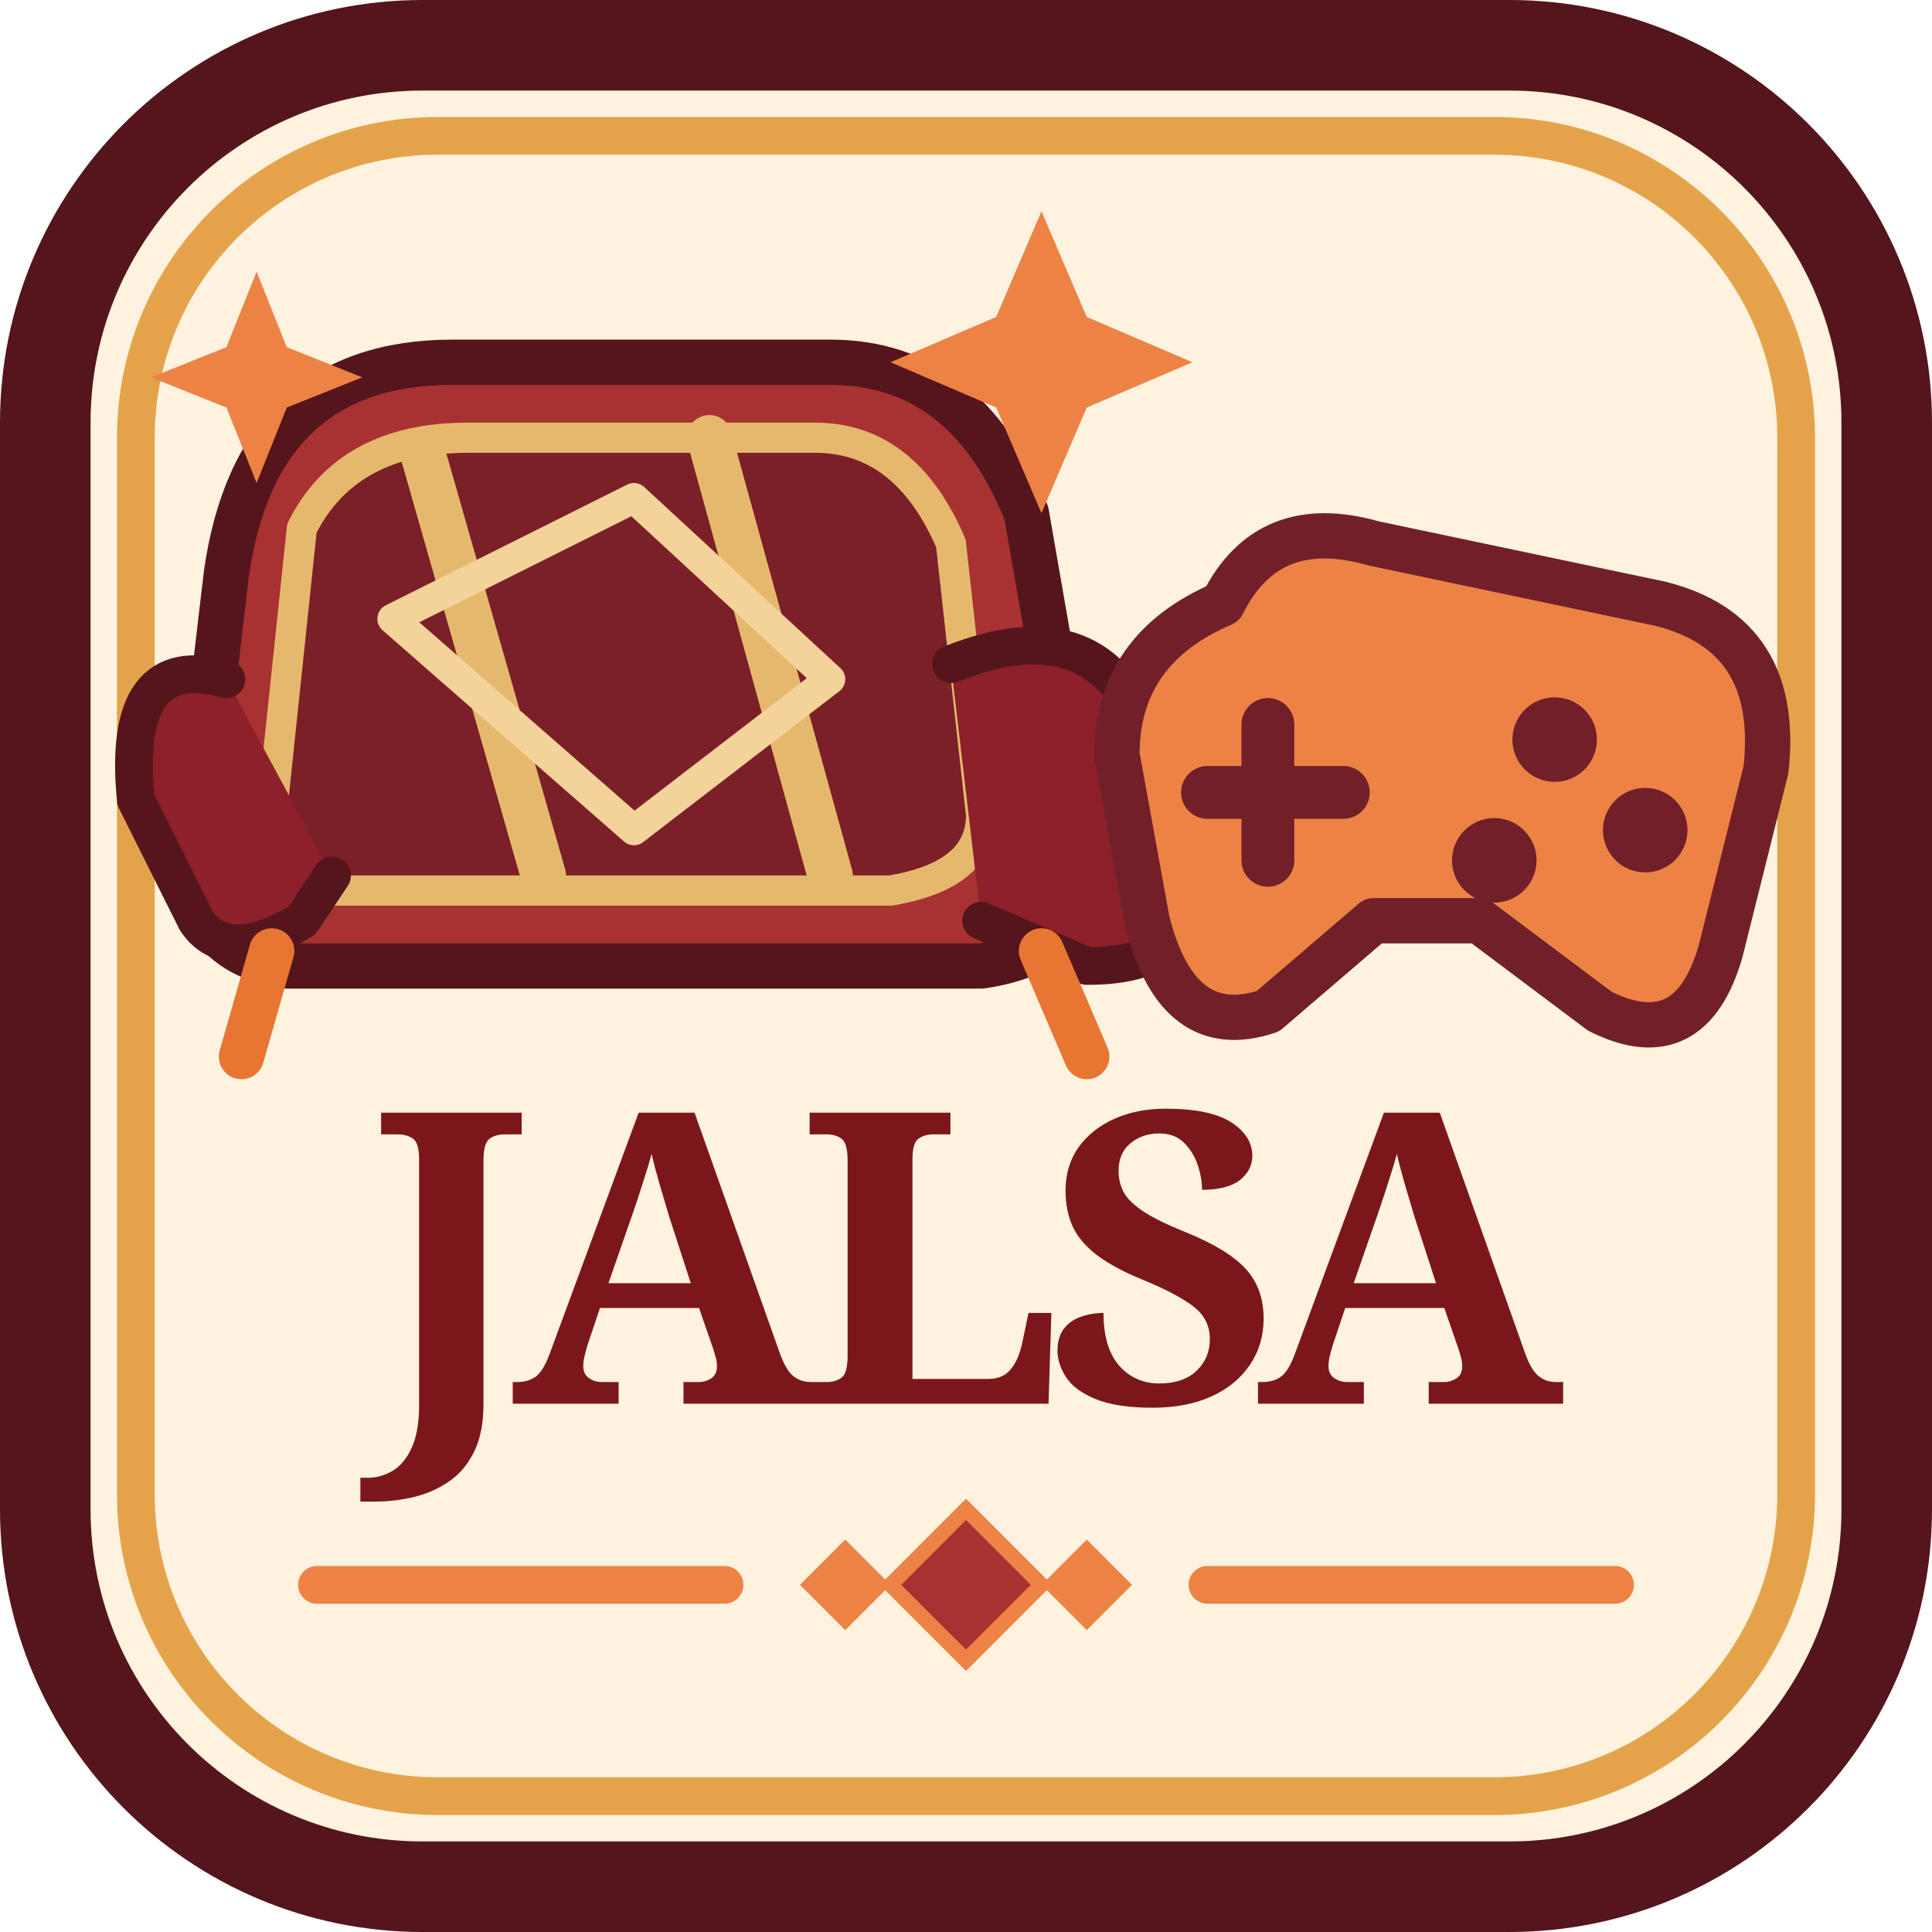
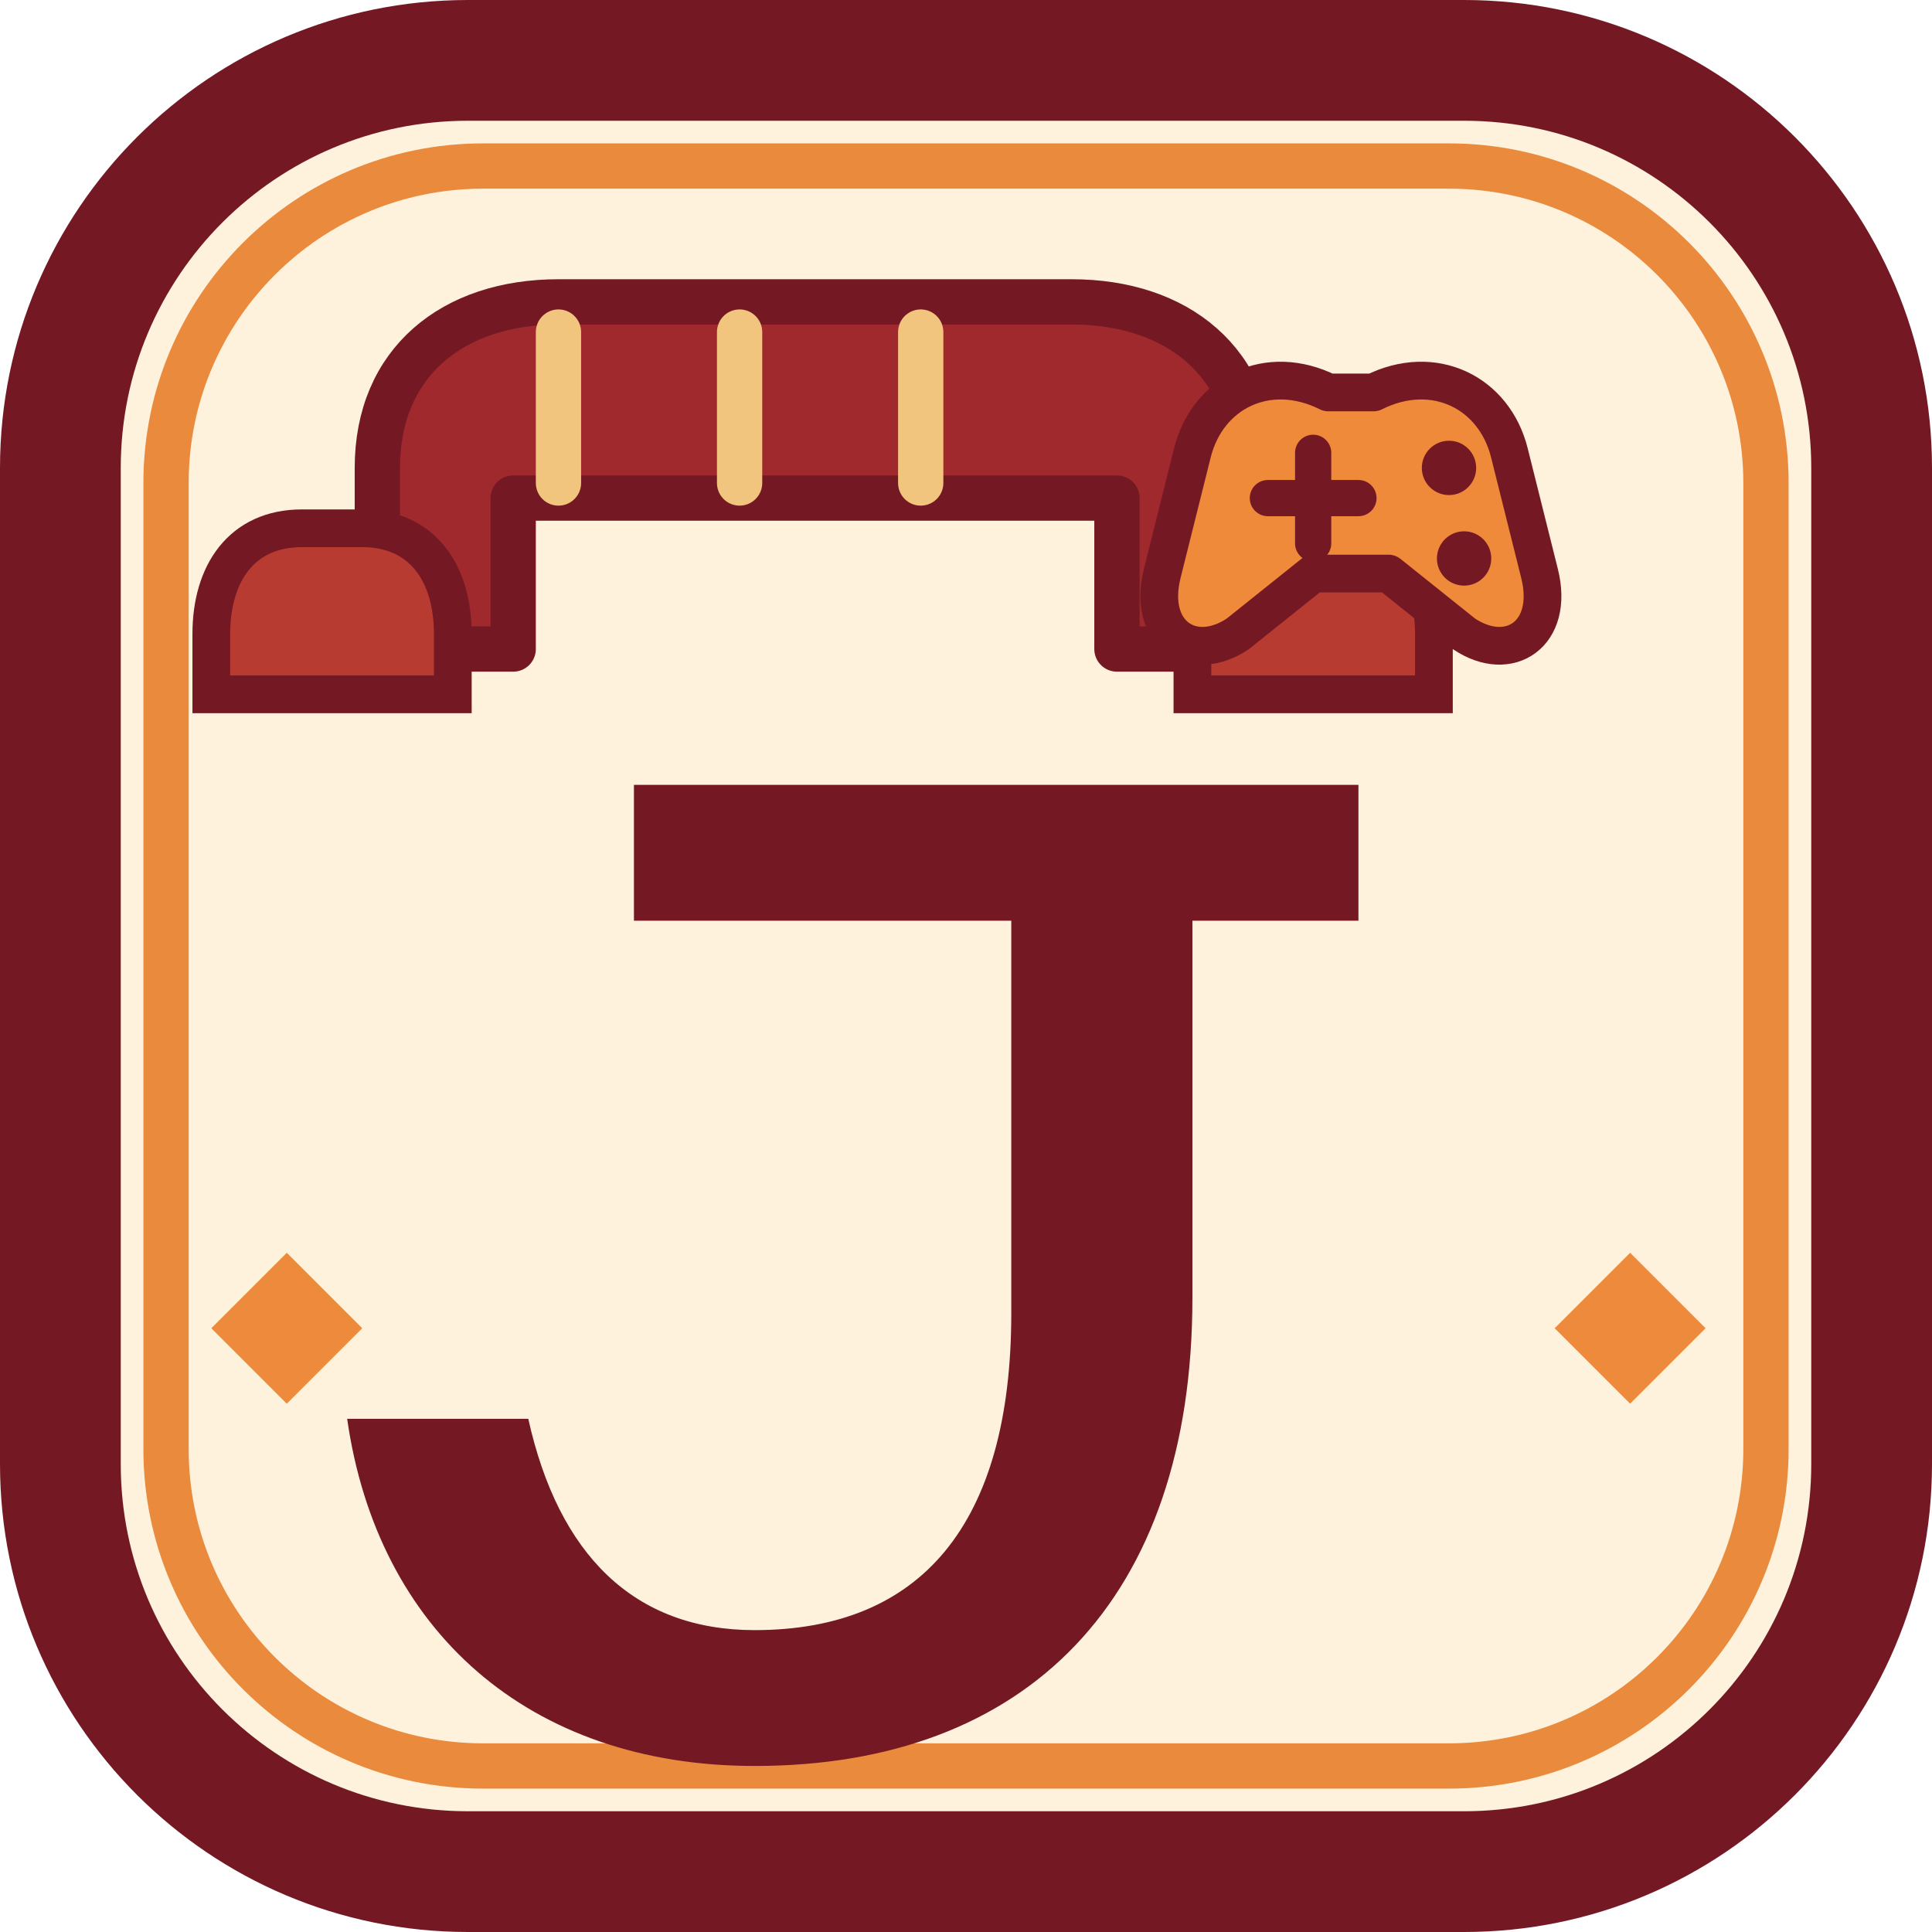
<svg xmlns="http://www.w3.org/2000/svg" viewBox="0 0 128 128" role="img" aria-label="JALSA">
-   <rect x="3" y="3" width="122" height="122" rx="25" fill="#fff3df" stroke="#55151c" stroke-width="6" />
-   <rect x="9" y="9" width="110" height="110" rx="20" fill="none" stroke="#e4a34b" stroke-width="2.5" />
-   <g stroke-linecap="round" stroke-linejoin="round">
-     <path d="M15 38 Q17 24 30 24 L55 24 Q64 24 68 34 L72 57 Q72 63 65 64 L19 64 Q12 63 13 55 Z" fill="#a83232" stroke="#55151c" stroke-width="3" />
-     <path d="M20 35 Q23 29 31 29 L54 29 Q60 29 63 36 L65 54 Q65 58 59 59 L22 59 Q18 58 18 54 Z" fill="#7b2028" stroke="#e6b86e" stroke-width="2" />
-     <path d="M28 30 L36 58 M47 29 L55 58" stroke="#e6b86e" stroke-width="3" />
-     <path d="M26 41 L42 33 L55 45 L42 55 Z" fill="none" stroke="#f4d39b" stroke-width="2" />
-     <path d="M15 45 Q8 43 9 53 L13 61 Q15 64 20 61 L22 58" fill="#8d2028" stroke="#55151c" stroke-width="2.5" />
-     <path d="M63 44 Q73 40 76 49 L78 59 Q79 64 72 64 L65 61" fill="#8d2028" stroke="#55151c" stroke-width="2.5" />
-     <path d="M18 63 L16 70 M69 63 L72 70" stroke="#e87532" stroke-width="3" />
-     <path d="M81 40 Q84 34 91 36 L110 40 Q118 42 117 51 L114 63 Q112 70 106 67 L98 61 L91 61 L84 67 Q78 69 76 61 L74 50 Q74 43 81 40 Z" fill="#ed8245" stroke="#71202a" stroke-width="3" />
-     <path d="M84 48 V57 M80 52.5 H89" stroke="#71202a" stroke-width="3.5" />
-     <circle cx="103" cy="49" r="2.8" fill="#71202a" stroke="none" />
-     <circle cx="109" cy="55" r="2.8" fill="#71202a" stroke="none" />
-     <circle cx="99" cy="57" r="2.8" fill="#71202a" stroke="none" />
-     <path d="M69 14 L72 21 L79 24 L72 27 L69 34 L66 27 L59 24 L66 21 Z" fill="#ed8245" stroke="none" />
-     <path d="M17 18 L19 23 L24 25 L19 27 L17 32 L15 27 L10 25 L15 23 Z" fill="#ed8245" stroke="none" />
-   </g>
-   <text x="64" y="93" text-anchor="middle" font-family="Georgia,serif" font-size="27" font-weight="bold" letter-spacing="-1.3" fill="#7b171b">JALSA</text>
-   <path d="M21 105 H48 M80 105 H107" stroke="#ed8245" stroke-width="2.5" stroke-linecap="round" />
-   <path d="M64 100 L69 105 L64 110 L59 105 Z" fill="#a83232" stroke="#ed8245" stroke-width="1" />
-   <path d="M53 105 L56 102 L59 105 L56 108 Z M69 105 L72 102 L75 105 L72 108 Z" fill="#ed8245" />
+   <rect x="4" y="4" width="120" height="120" rx="27" fill="#fff2dc" stroke="#741923" stroke-width="8" />
+   <rect x="11" y="11" width="106" height="106" rx="21" fill="none" stroke="#e98a3d" stroke-width="3" />
+   <path d="M25 43V31c0-7 5-11 12-11h34c7 0 12 4 12 11v12h-9V33H34v10z" fill="#9f292c" stroke="#741923" stroke-width="3" stroke-linejoin="round" />
+   <path d="M37 22v10m12-10v10m12-10v10" stroke="#f1c57d" stroke-width="3" stroke-linecap="round" />
+   <path d="M24 35h-4c-4 0-6 3-6 7v4h16v-4c0-4-2-7-6-7zm61 0h4c4 0 6 3 6 7v4H79v-4c0-4 2-7 6-7z" fill="#b83b32" stroke="#741923" stroke-width="2.5" />
+   <path d="M91 26c4-2 8 0 9 4l2 8c1 4-2 6-5 4l-5-4h-5l-5 4c-3 2-6 0-5-4l2-8c1-4 5-6 9-4z" fill="#f08a3b" stroke="#741923" stroke-width="2.5" stroke-linejoin="round" />
+   <path d="M87 30v6m-3-3h6" stroke="#741923" stroke-width="2.4" stroke-linecap="round" />
+   <circle cx="96" cy="31" r="1.8" fill="#741923" />
+   <circle cx="97" cy="37" r="1.8" fill="#741923" />
+   <path d="M42 52h48v9H79v25c0 20-11 31-29 31-15 0-25-9-27-23h12c2 9 7 14 15 14 11 0 17-7 17-21V61H42z" fill="#741923" />
+   <path d="M19 83l5 5-5 5-5-5zM108 83l5 5-5 5-5-5z" fill="#ed8a3c" />
</svg>
